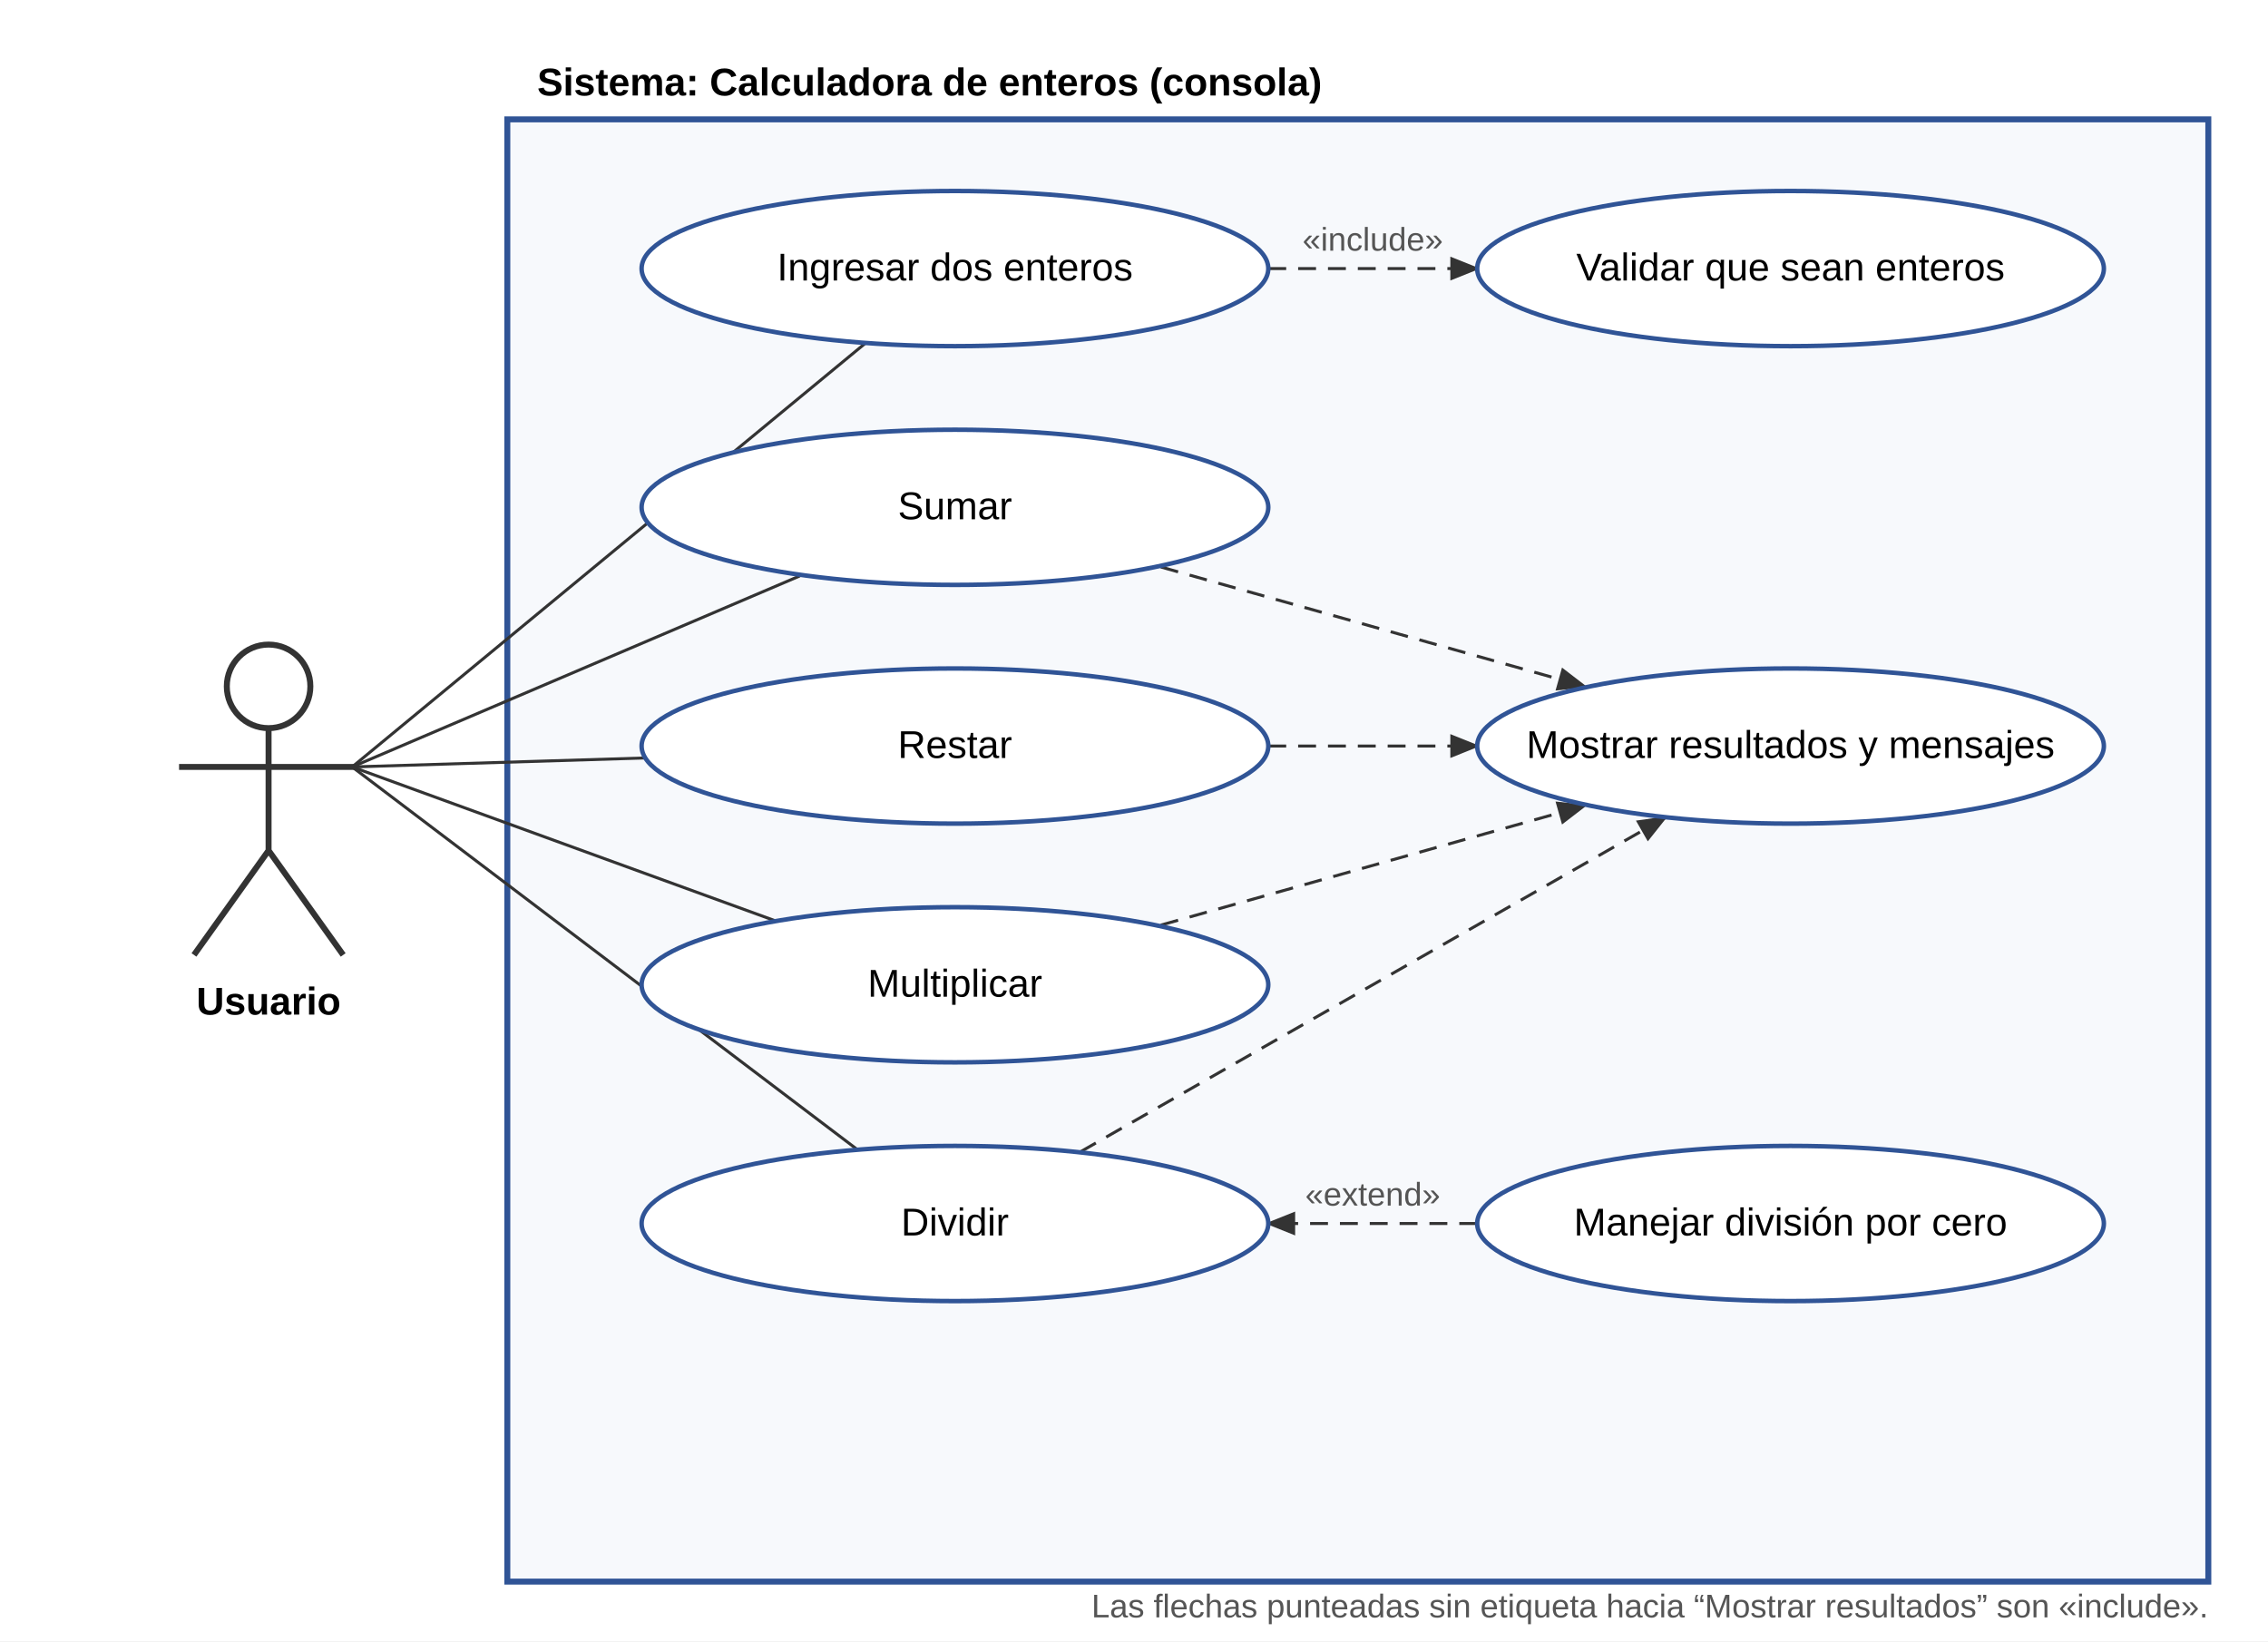
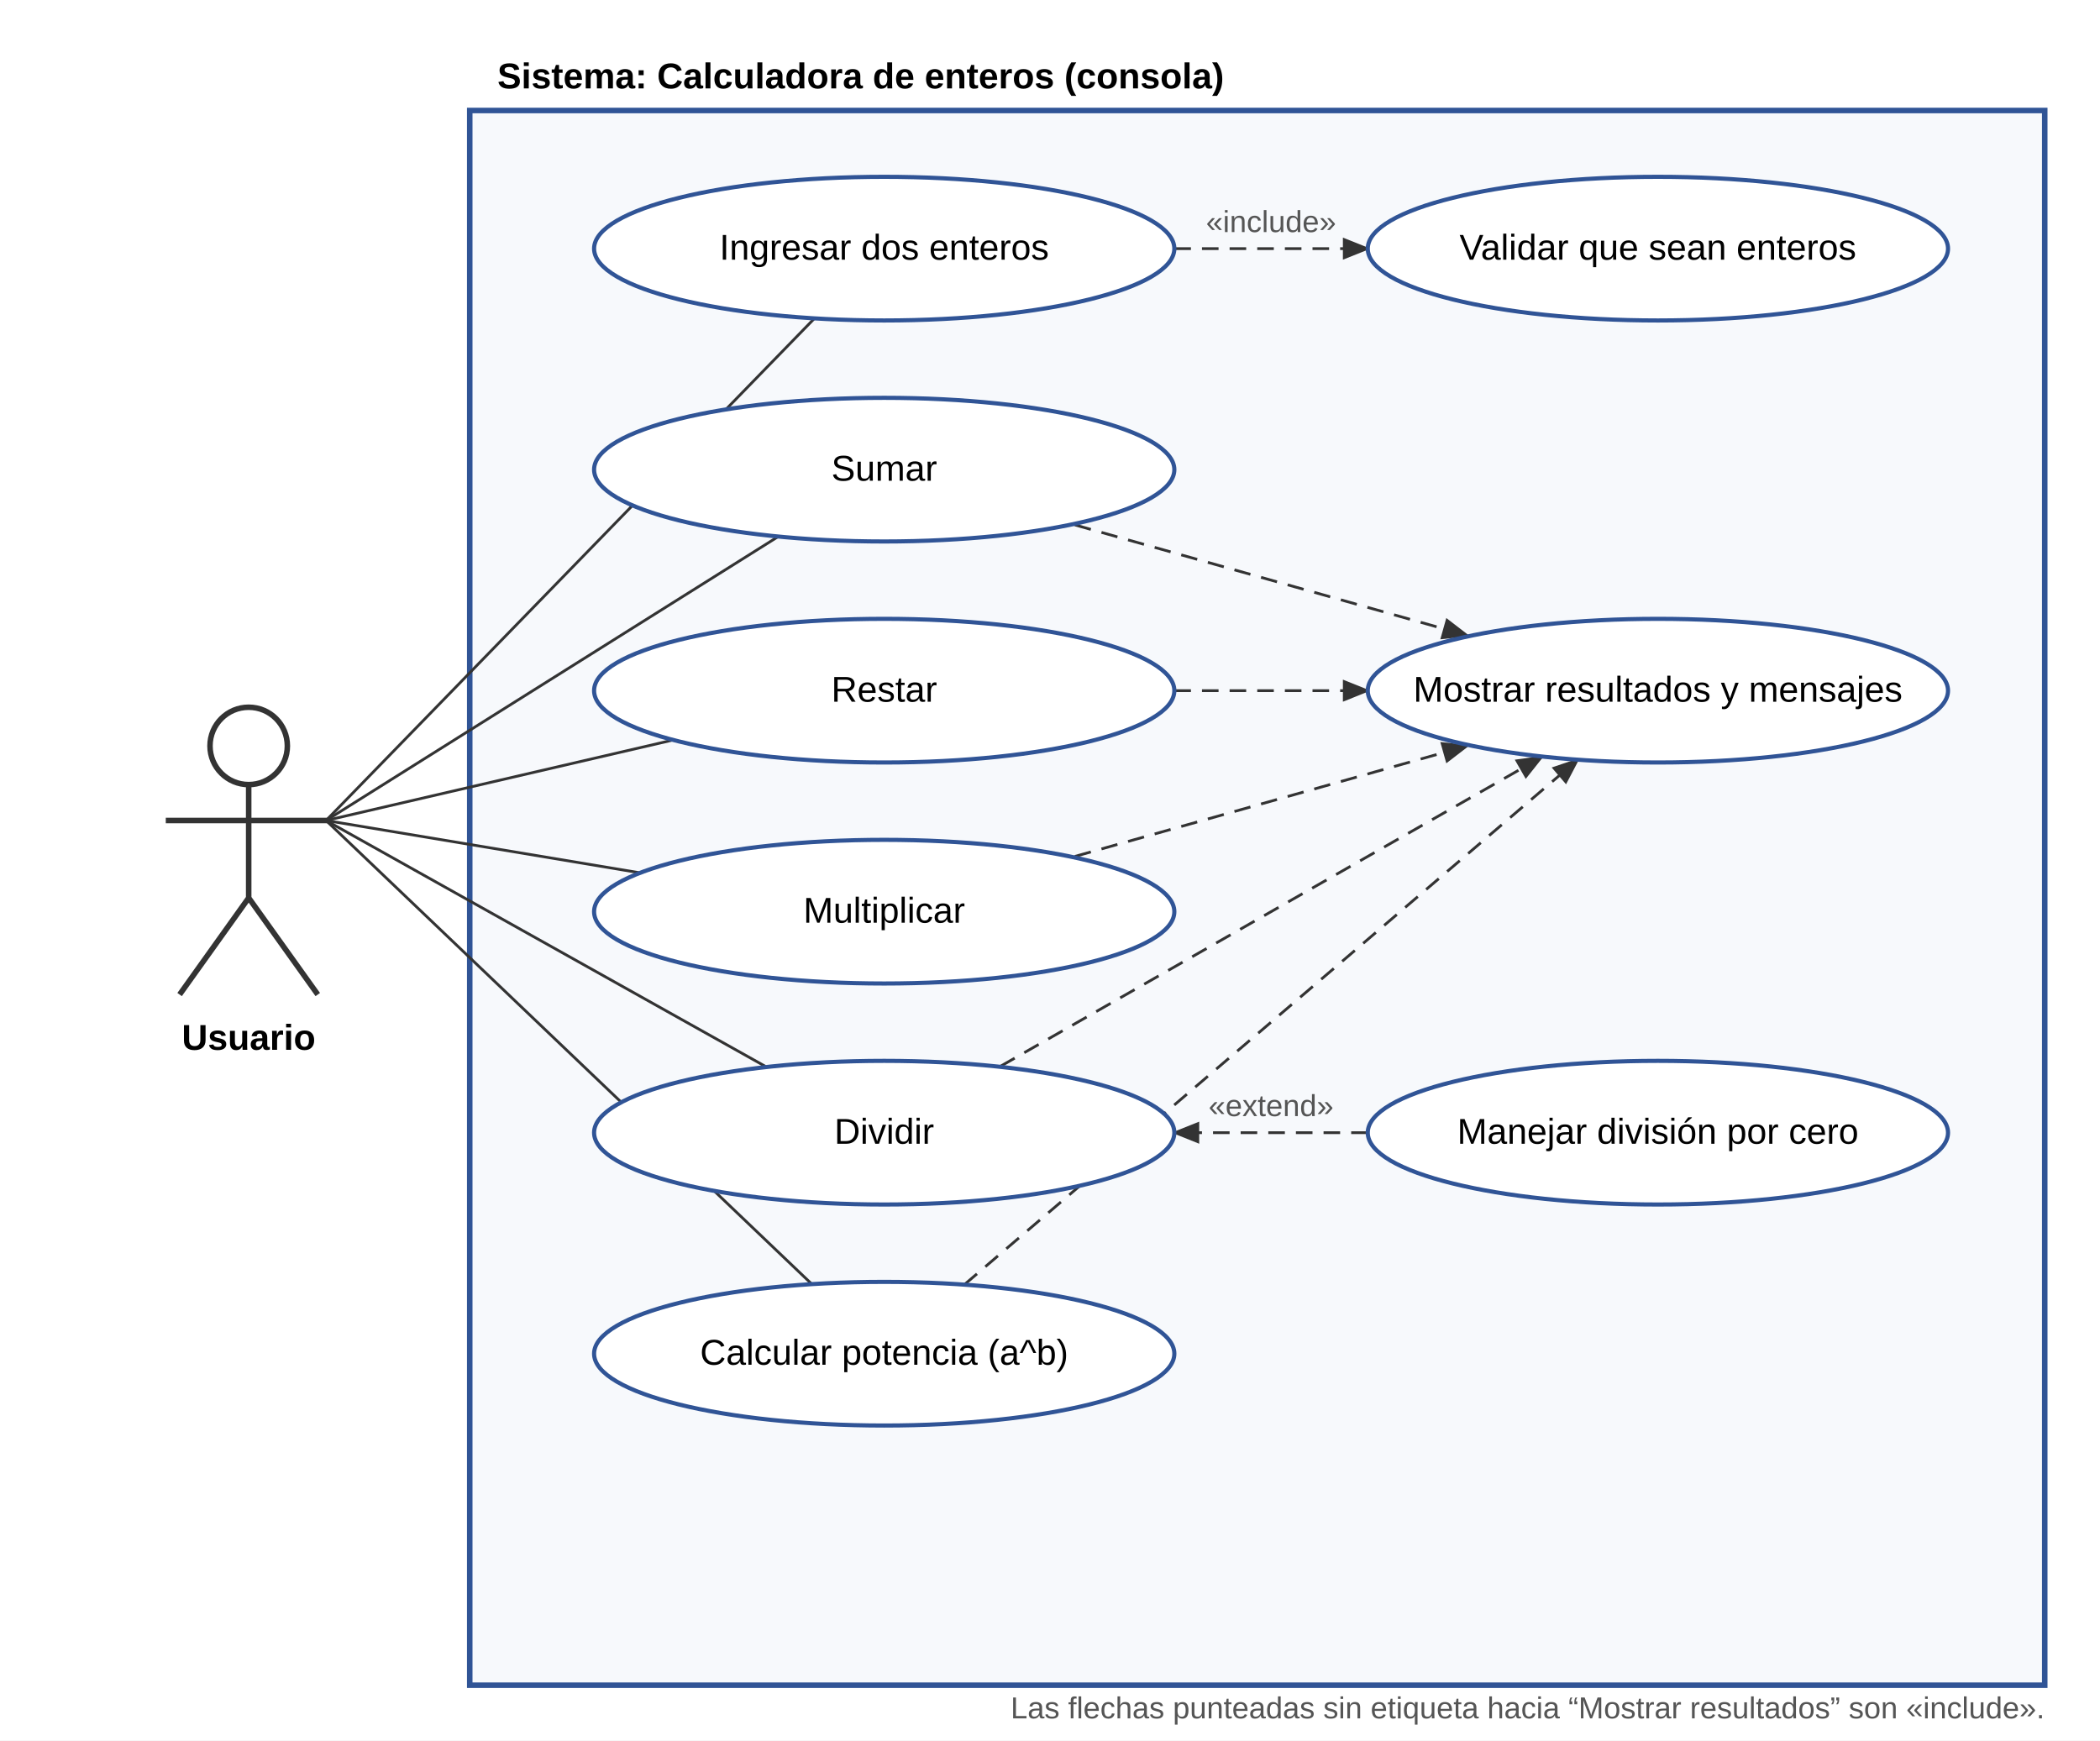
- <svg xmlns="http://www.w3.org/2000/svg" viewBox="0 0 760 550" font-family="Arial,Helvetica,sans-serif" font-size="13">
+ <svg xmlns="http://www.w3.org/2000/svg" viewBox="0 0 760 630" font-family="Arial,Helvetica,sans-serif" font-size="13">
  <defs>
    <marker id="a" markerWidth="10" markerHeight="8" refX="9" refY="4" orient="auto">
      <path d="M0,0 L10,4 L0,8 z" fill="#333" />
    </marker>
  </defs>
-   <rect width="760" height="550" fill="white" />
-   <rect x="170" y="40" width="570" height="490" fill="#f7f9fc" stroke="#305496" stroke-width="2" />
+   <rect width="760" height="630" fill="white" />
+   <rect x="170" y="40" width="570" height="570" fill="#f7f9fc" stroke="#305496" stroke-width="2" />
  <text x="180" y="32" font-weight="bold">Sistema: Calculadora de enteros (consola)</text>
-   <line x1="118" y1="257" x2="290" y2="115" stroke="#333" />
-   <line x1="118" y1="257" x2="268" y2="193" stroke="#333" />
-   <line x1="118" y1="257" x2="216" y2="254" stroke="#333" />
-   <line x1="118" y1="257" x2="261" y2="309" stroke="#333" />
-   <line x1="118" y1="257" x2="287" y2="385" stroke="#333" />
+   <line x1="118" y1="297" x2="295" y2="115" stroke="#333" />
+   <line x1="118" y1="297" x2="282" y2="194" stroke="#333" />
+   <line x1="118" y1="297" x2="243" y2="268" stroke="#333" />
+   <line x1="118" y1="297" x2="232" y2="316" stroke="#333" />
+   <line x1="118" y1="297" x2="277" y2="386" stroke="#333" />
+   <line x1="118" y1="297" x2="294" y2="465" stroke="#333" />
  <line x1="425" y1="90" x2="495" y2="90" stroke="#333" stroke-dasharray="6,4" marker-end="url(#a)" />
  <line x1="495" y1="410" x2="425" y2="410" stroke="#333" stroke-dasharray="6,4" marker-end="url(#a)" />
  <line x1="389" y1="190" x2="531" y2="230" stroke="#333" stroke-dasharray="6,4" marker-end="url(#a)" />
  <line x1="425" y1="250" x2="495" y2="250" stroke="#333" stroke-dasharray="6,4" marker-end="url(#a)" />
  <line x1="389" y1="310" x2="531" y2="270" stroke="#333" stroke-dasharray="6,4" marker-end="url(#a)" />
  <line x1="362" y1="386" x2="558" y2="274" stroke="#333" stroke-dasharray="6,4" marker-end="url(#a)" />
-   <circle cx="90" cy="230" r="14" fill="none" stroke="#333" stroke-width="2" />
-   <path d="M90,244 V285 M60,257 H120 M90,285 L65,320 M90,285 L115,320" stroke="#333" stroke-width="2" fill="none" />
-   <text x="90" y="340" text-anchor="middle" font-weight="bold">Usuario</text>
-   <text x="740" y="542" text-anchor="end" font-size="11" fill="#555">Las flechas punteadas sin etiqueta hacia “Mostrar resultados” son «include».</text>
+   <line x1="349" y1="465" x2="571" y2="275" stroke="#333" stroke-dasharray="6,4" marker-end="url(#a)" />
+   <circle cx="90" cy="270" r="14" fill="none" stroke="#333" stroke-width="2" />
+   <path d="M90,284 V325 M60,297 H120 M90,325 L65,360 M90,325 L115,360" stroke="#333" stroke-width="2" fill="none" />
+   <text x="90" y="380" text-anchor="middle" font-weight="bold">Usuario</text>
+   <text x="740" y="622" text-anchor="end" font-size="11" fill="#555">Las flechas punteadas sin etiqueta hacia “Mostrar resultados” son «include».</text>
  <ellipse cx="320" cy="90" rx="105" ry="26" fill="#fff" stroke="#305496" stroke-width="1.5" />
  <text x="320" y="94" text-anchor="middle">Ingresar dos enteros</text>
  <ellipse cx="600" cy="90" rx="105" ry="26" fill="#fff" stroke="#305496" stroke-width="1.5" />
  <text x="600" y="94" text-anchor="middle">Validar que sean enteros</text>
  <ellipse cx="320" cy="170" rx="105" ry="26" fill="#fff" stroke="#305496" stroke-width="1.5" />
  <text x="320" y="174" text-anchor="middle">Sumar</text>
  <ellipse cx="320" cy="250" rx="105" ry="26" fill="#fff" stroke="#305496" stroke-width="1.5" />
  <text x="320" y="254" text-anchor="middle">Restar</text>
  <ellipse cx="320" cy="330" rx="105" ry="26" fill="#fff" stroke="#305496" stroke-width="1.5" />
  <text x="320" y="334" text-anchor="middle">Multiplicar</text>
  <ellipse cx="320" cy="410" rx="105" ry="26" fill="#fff" stroke="#305496" stroke-width="1.5" />
  <text x="320" y="414" text-anchor="middle">Dividir</text>
+   <ellipse cx="320" cy="490" rx="105" ry="26" fill="#fff" stroke="#305496" stroke-width="1.5" />
+   <text x="320" y="494" text-anchor="middle">Calcular potencia (a^b)</text>
  <ellipse cx="600" cy="410" rx="105" ry="26" fill="#fff" stroke="#305496" stroke-width="1.5" />
  <text x="600" y="414" text-anchor="middle">Manejar división por cero</text>
  <ellipse cx="600" cy="250" rx="105" ry="26" fill="#fff" stroke="#305496" stroke-width="1.5" />
  <text x="600" y="254" text-anchor="middle">Mostrar resultados y mensajes</text>
  <text x="460" y="84" text-anchor="middle" font-size="11" fill="#555">«include»</text>
  <text x="460" y="404" text-anchor="middle" font-size="11" fill="#555">«extend»</text>
</svg>
